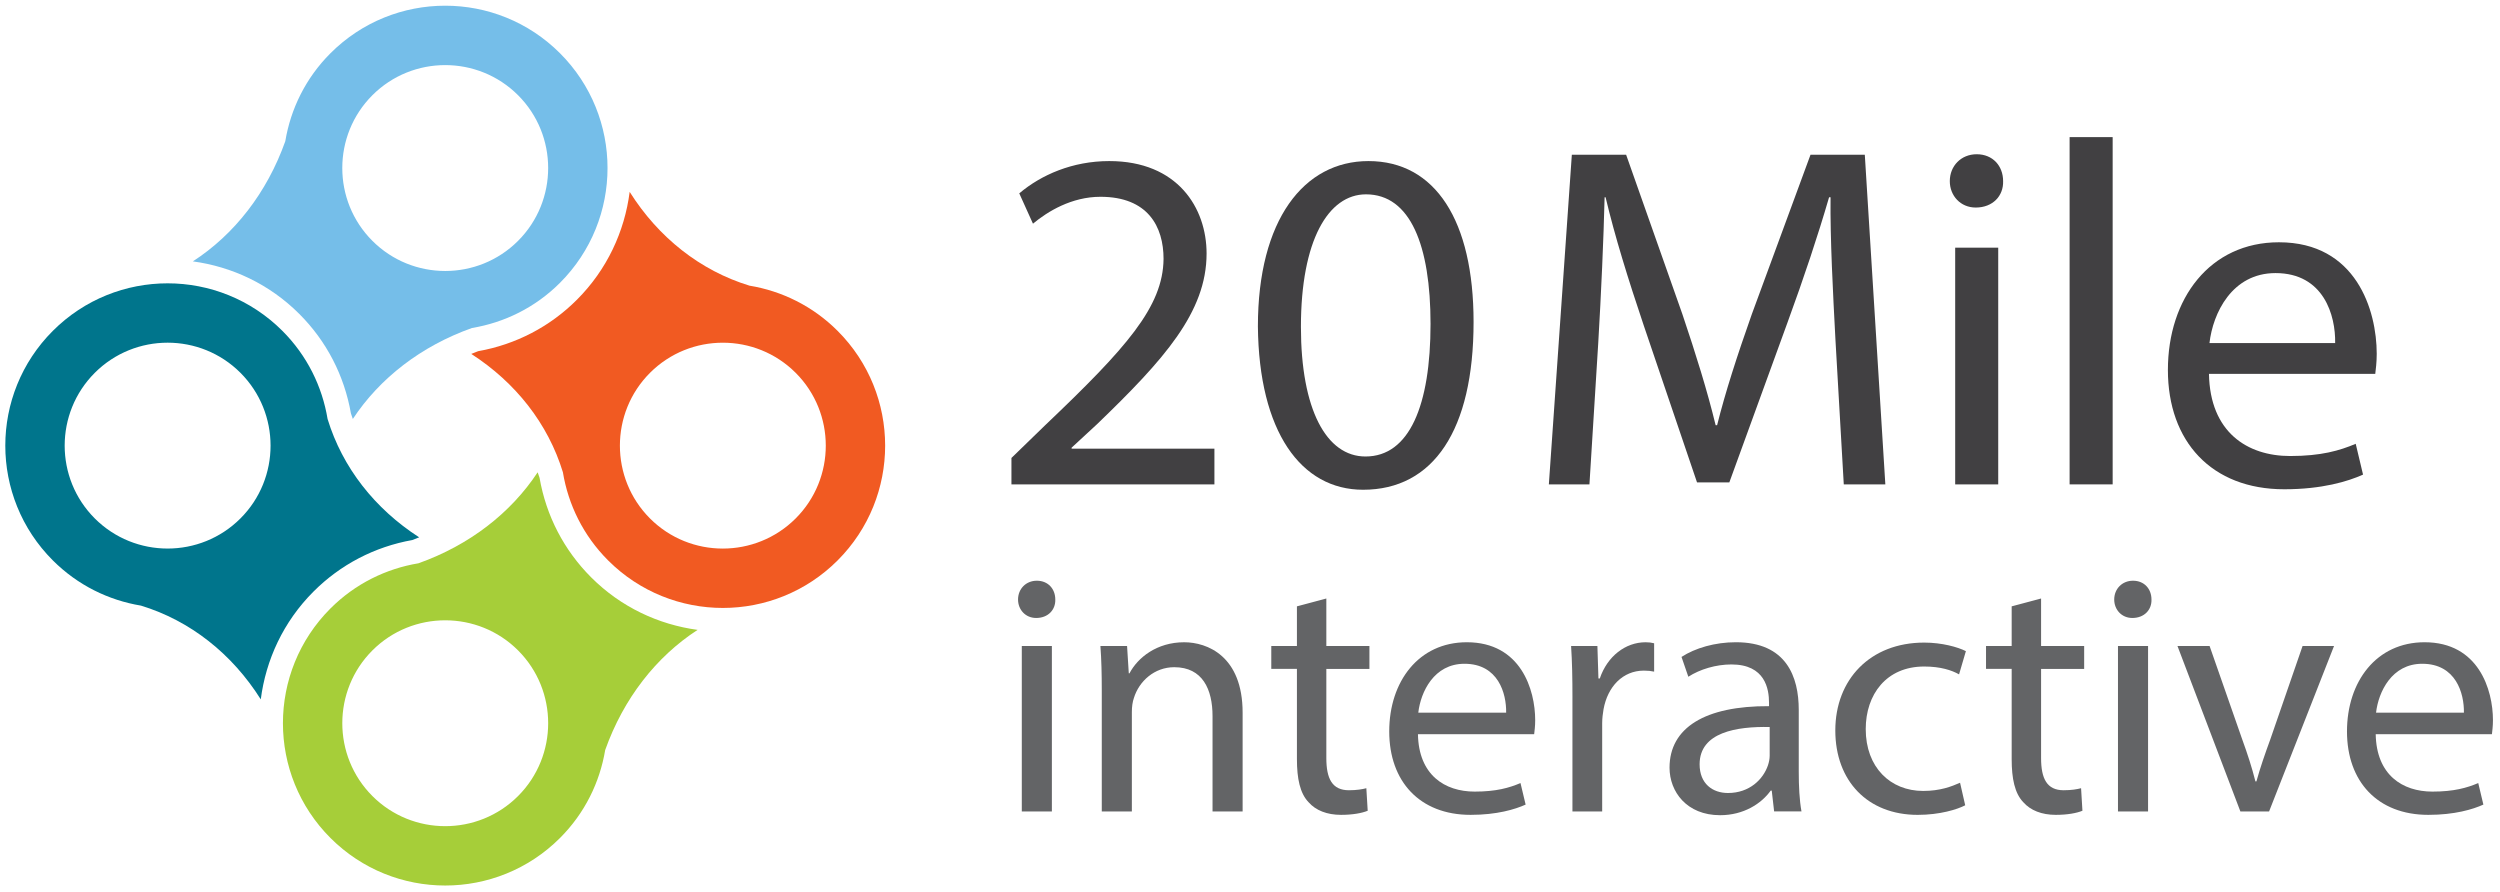
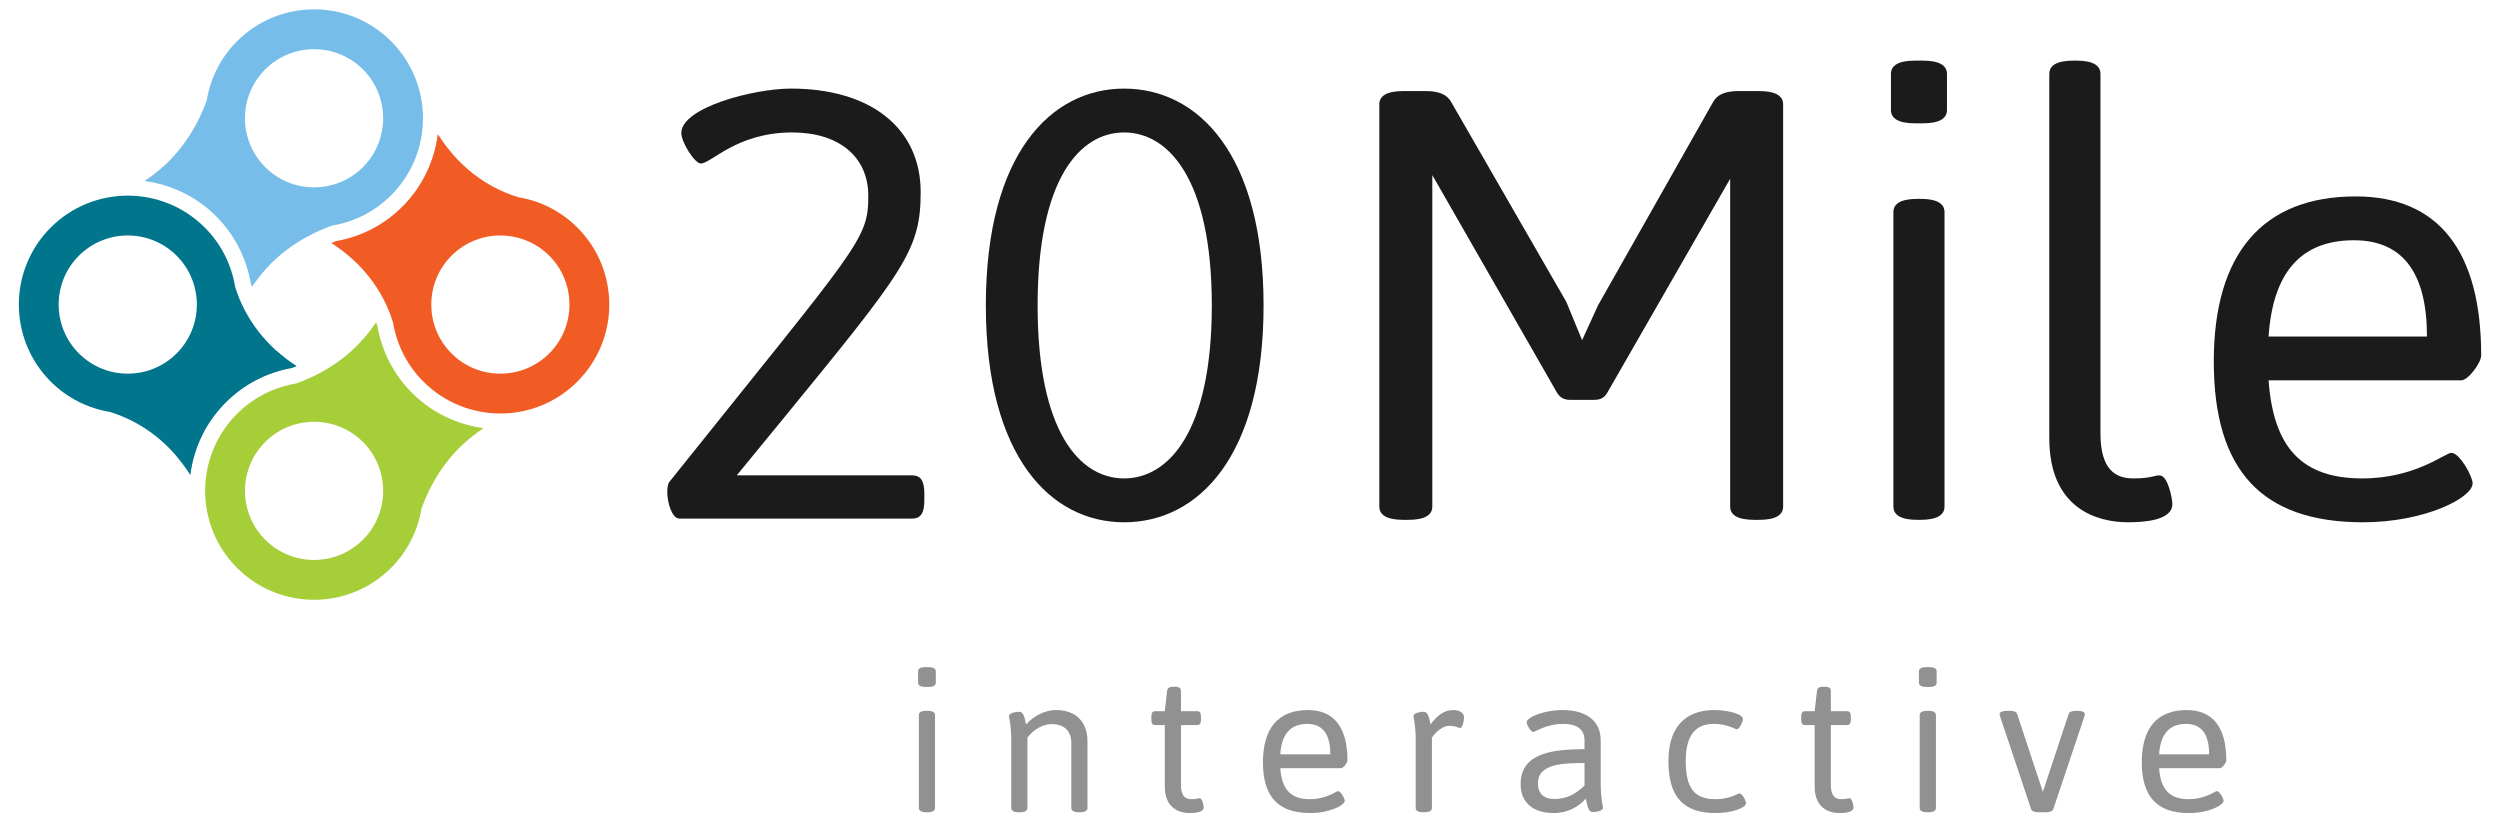
- <svg xmlns="http://www.w3.org/2000/svg" version="1.1" x="0px" y="0px" width="196.86px" height="70.18px" viewBox="0 0 196.86 70.18" enable-background="new 0 0 196.86 70.18" xml:space="preserve">
+ <svg xmlns="http://www.w3.org/2000/svg" version="1.1" id="Layer_1" x="0px" y="0px" width="152px" height="50px" viewBox="0 0 152 50" enable-background="new 0 0 152 50" xml:space="preserve">
+   <g>
+     <path fill="#1B1B1C" d="M40.719,29.273c11.518-14.406,12.073-14.665,12.073-17.368c0-2.37-1.777-3.852-4.629-3.852   c-3.37,0-4.925,1.889-5.555,1.889c-0.37,0-1.185-1.296-1.185-1.852c0-1.556,4.407-2.704,6.666-2.704   c4.852,0,7.888,2.407,7.888,6.296c0,3.555-1,4.777-8.48,13.924l-2.704,3.296h10.666c0.519,0,0.741,0.333,0.741,1.11v0.408   c0,0.777-0.222,1.111-0.741,1.111H41.312c-0.444,0-0.741-0.926-0.741-1.63C40.571,29.645,40.608,29.385,40.719,29.273z" />
+     <path fill="#1B1B1C" d="M59.939,18.571c0-9.221,3.962-13.184,8.406-13.184c4.481,0,8.48,3.963,8.48,13.184   c0,9.222-3.999,13.184-8.48,13.184C63.901,31.755,59.939,27.793,59.939,18.571z M73.678,18.571c0-7.74-2.667-10.518-5.333-10.518   c-2.666,0-5.258,2.777-5.258,10.518c0,7.739,2.592,10.517,5.258,10.517C71.012,29.088,73.678,26.311,73.678,18.571z" />
+     <path fill="#1B1B1C" d="M83.861,6.35c0-0.519,0.445-0.814,1.482-0.814h1.332c0.889,0,1.334,0.259,1.557,0.667l6.998,12.147   l0.963,2.333l0.963-2.111l7-12.369c0.223-0.407,0.666-0.667,1.555-0.667h1.223c1.037,0,1.48,0.296,1.48,0.814v24.442   c0,0.519-0.443,0.815-1.48,0.815h-0.26c-1.037,0-1.48-0.297-1.48-0.815V10.868L97.75,23.83c-0.186,0.333-0.408,0.481-0.814,0.481   h-1.482c-0.369,0-0.629-0.148-0.814-0.481l-7.555-13.184v20.146c0,0.519-0.445,0.815-1.48,0.815h-0.26   c-1.037,0-1.482-0.297-1.482-0.815V6.35z" />
+     <path fill="#1B1B1C" d="M114.969,6.684V4.499c0-0.519,0.445-0.814,1.482-0.814h0.443c1.037,0,1.482,0.296,1.482,0.814v2.185   c0,0.519-0.445,0.814-1.482,0.814h-0.443C115.414,7.498,114.969,7.202,114.969,6.684z M115.117,12.905   c0-0.519,0.445-0.815,1.482-0.815h0.148c1.037,0,1.48,0.296,1.48,0.815v17.887c0,0.519-0.443,0.815-1.48,0.815H116.6   c-1.037,0-1.482-0.297-1.482-0.815V12.905z" />
+     <path fill="#1B1B1C" d="M124.598,4.499c0-0.519,0.445-0.814,1.482-0.814h0.148c1.037,0,1.48,0.296,1.48,0.814v21.849   c0,2.223,0.926,2.74,2,2.74s1.26-0.185,1.592-0.185c0.52,0,0.779,1.444,0.779,1.741c0,1-1.705,1.11-2.705,1.11   c-1.852,0-4.777-0.815-4.777-5.11V4.499z" />
+     <path fill="#1B1B1C" d="M143.227,11.942c5.072,0,7.629,3.37,7.629,9.666c0,0.444-0.779,1.518-1.223,1.518H137.93   c0.297,4.11,2.037,5.962,5.703,5.962c3.223,0,5.037-1.555,5.406-1.555c0.52,0,1.297,1.444,1.297,1.852   c0,0.889-2.926,2.37-6.666,2.37c-6.146,0-9.072-3.147-9.072-9.777C134.598,15.423,137.561,11.942,143.227,11.942z M147.559,20.46   c0-3.889-1.48-5.852-4.443-5.852c-3.223,0-4.926,1.963-5.186,5.852H147.559z" />
+   </g>
+   <g>
+     <path fill="#919191" d="M55.82,41.51v-0.691c0-0.164,0.141-0.258,0.468-0.258h0.141c0.328,0,0.468,0.094,0.468,0.258v0.691   c0,0.164-0.14,0.257-0.468,0.257h-0.141C55.961,41.767,55.82,41.674,55.82,41.51z M55.867,43.476c0-0.164,0.141-0.258,0.468-0.258   h0.047c0.328,0,0.468,0.094,0.468,0.258v5.653c0,0.163-0.141,0.257-0.468,0.257h-0.047c-0.328,0-0.468-0.094-0.468-0.257V43.476z" />
+     <path fill="#919191" d="M61.483,45.021c0-0.96-0.14-1.417-0.14-1.475c0-0.223,0.479-0.27,0.632-0.27   c0.281,0,0.339,0.468,0.41,0.772c0.492-0.55,1.17-0.877,1.826-0.877c1.194,0,1.908,0.713,1.908,1.895v4.062   c0,0.163-0.141,0.257-0.468,0.257h-0.047c-0.328,0-0.468-0.094-0.468-0.257V45.16c0-0.713-0.433-1.135-1.194-1.135   c-0.527,0-1.088,0.316-1.475,0.819v4.284c0,0.163-0.141,0.257-0.468,0.257h-0.047c-0.328,0-0.468-0.094-0.468-0.257V45.021z" />
+     <path fill="#919191" d="M70.82,44.084h-0.585c-0.164,0-0.234-0.105-0.234-0.352v-0.141c0-0.245,0.07-0.351,0.234-0.351h0.585   l0.14-1.229c0.012-0.164,0.129-0.258,0.375-0.258h0.117c0.246,0,0.351,0.094,0.351,0.258v1.229h0.983   c0.164,0,0.234,0.105,0.234,0.351v0.141c0,0.246-0.07,0.352-0.234,0.352h-0.983v3.64c0,0.702,0.292,0.866,0.632,0.866   s0.398-0.059,0.503-0.059c0.164,0,0.246,0.457,0.246,0.551c0,0.315-0.538,0.351-0.854,0.351c-0.585,0-1.51-0.257-1.51-1.615V44.084   z" />
+     <path fill="#919191" d="M79.514,43.172c1.604,0,2.412,1.064,2.412,3.054c0,0.141-0.246,0.479-0.387,0.479H77.84   c0.094,1.3,0.645,1.885,1.803,1.885c1.018,0,1.592-0.492,1.709-0.492c0.164,0,0.41,0.457,0.41,0.586   c0,0.281-0.926,0.749-2.107,0.749c-1.943,0-2.868-0.995-2.868-3.09C76.787,44.271,77.723,43.172,79.514,43.172z M80.883,45.863   c0-1.229-0.467-1.85-1.404-1.85c-1.018,0-1.557,0.621-1.639,1.85H80.883z" />
+     <path fill="#919191" d="M86.076,45.021c0-0.96-0.139-1.417-0.139-1.475c0-0.223,0.479-0.27,0.631-0.27   c0.281,0,0.34,0.468,0.41,0.772c0.398-0.562,0.865-0.877,1.357-0.877c0.457,0,0.678,0.198,0.678,0.455   c0,0.223-0.092,0.633-0.232,0.633c-0.152,0-0.246-0.129-0.645-0.129c-0.609,0-1.076,0.714-1.076,0.714v4.284   c0,0.163-0.141,0.257-0.469,0.257h-0.047c-0.328,0-0.469-0.094-0.469-0.257V45.021z" />
+     <path fill="#919191" d="M96.338,45.547v-0.55c0-0.526-0.314-0.983-1.287-0.983c-1.064,0-1.709,0.492-1.826,0.492   c-0.162,0-0.408-0.457-0.408-0.586c0-0.305,1.029-0.748,2.199-0.748c1.451,0,2.307,0.678,2.307,1.837v2.622   c0,0.959,0.141,1.416,0.141,1.475c0,0.222-0.48,0.269-0.633,0.269c-0.281,0-0.34-0.491-0.41-0.819   c-0.443,0.492-1.088,0.878-1.965,0.878c-1.137,0-2.002-0.55-2.002-1.755C92.453,45.699,94.549,45.57,96.338,45.547z M94.502,48.578   c0.854,0,1.369-0.387,1.836-0.808V46.39c-1.217,0.012-2.832,0.012-2.832,1.229C93.506,48.238,93.846,48.578,94.502,48.578z" />
+     <path fill="#919191" d="M104.213,43.172c0.9,0,1.756,0.257,1.756,0.537c0,0.188-0.223,0.633-0.375,0.633   c-0.023,0-0.059-0.023-0.129-0.047c-0.211-0.094-0.645-0.281-1.275-0.281c-1.029,0-1.697,0.609-1.697,2.235   c0,1.639,0.492,2.341,1.814,2.341c0.654,0,1.111-0.199,1.322-0.305c0.07-0.023,0.117-0.047,0.129-0.047   c0.164,0,0.398,0.434,0.398,0.598c0,0.27-0.82,0.597-1.838,0.597c-1.896,0-2.879-0.901-2.879-3.16   C101.439,43.826,102.867,43.172,104.213,43.172z" />
+     <path fill="#919191" d="M110.332,44.084h-0.586c-0.164,0-0.234-0.105-0.234-0.352v-0.141c0-0.245,0.07-0.351,0.234-0.351h0.586   l0.139-1.229c0.012-0.164,0.129-0.258,0.375-0.258h0.117c0.246,0,0.352,0.094,0.352,0.258v1.229h0.982   c0.164,0,0.234,0.105,0.234,0.351v0.141c0,0.246-0.07,0.352-0.234,0.352h-0.982v3.64c0,0.702,0.293,0.866,0.631,0.866   c0.34,0,0.398-0.059,0.504-0.059c0.164,0,0.246,0.457,0.246,0.551c0,0.315-0.539,0.351-0.854,0.351c-0.586,0-1.51-0.257-1.51-1.615   V44.084z" />
+     <path fill="#919191" d="M116.672,41.51v-0.691c0-0.164,0.141-0.258,0.469-0.258h0.141c0.328,0,0.467,0.094,0.467,0.258v0.691   c0,0.164-0.139,0.257-0.467,0.257h-0.141C116.812,41.767,116.672,41.674,116.672,41.51z M116.719,43.476   c0-0.164,0.141-0.258,0.469-0.258h0.047c0.328,0,0.469,0.094,0.469,0.258v5.653c0,0.163-0.141,0.257-0.469,0.257h-0.047   c-0.328,0-0.469-0.094-0.469-0.257V43.476z" />
+     <path fill="#919191" d="M121.609,43.568c-0.012-0.034-0.035-0.104-0.035-0.151c0-0.117,0.152-0.199,0.504-0.199h0.094   c0.232,0,0.42,0.047,0.467,0.188l1.568,4.739l1.568-4.739c0.047-0.141,0.234-0.188,0.48-0.188c0.352,0,0.504,0.07,0.504,0.199   c0,0.047-0.012,0.094-0.035,0.163l-1.885,5.618c-0.047,0.141-0.234,0.188-0.469,0.188h-0.41c-0.232,0-0.42-0.047-0.467-0.188   L121.609,43.568z" />
+     <path fill="#919191" d="M132.947,43.172c1.604,0,2.412,1.064,2.412,3.054c0,0.141-0.246,0.479-0.387,0.479h-3.699   c0.094,1.3,0.645,1.885,1.803,1.885c1.018,0,1.592-0.492,1.709-0.492c0.164,0,0.41,0.457,0.41,0.586   c0,0.281-0.926,0.749-2.107,0.749c-1.943,0-2.867-0.995-2.867-3.09C130.221,44.271,131.156,43.172,132.947,43.172z M134.316,45.863   c0-1.229-0.467-1.85-1.404-1.85c-1.018,0-1.557,0.621-1.639,1.85H134.316z" />
+   </g>
  <g>
    <g>
      <g>
-         <path fill="#75BEE9" d="M44.097,4.193c-4.991-4.992-13.085-4.992-18.075,0c-1.957,1.957-3.135,4.391-3.557,6.928     c-1.443,4.057-4.01,7.344-7.279,9.461c3.068,0.416,6.03,1.785,8.383,4.139c2.139,2.137,3.54,4.844,4.064,7.834     c0.045,0.148,0.102,0.291,0.15,0.436c2.121-3.213,5.376-5.738,9.384-7.164c2.536-0.422,4.974-1.6,6.929-3.557     C49.087,17.277,49.087,9.186,44.097,4.193z M40.793,18.967c-3.161,3.162-8.307,3.162-11.468,0c-3.163-3.162-3.163-8.309,0-11.471     c3.161-3.16,8.307-3.16,11.47,0.002C43.955,10.658,43.955,15.805,40.793,18.967z" />
+         <path fill="#76BEE9" d="M23.778,2.507c-2.585-2.586-6.78-2.586-9.365,0c-1.015,1.015-1.625,2.275-1.844,3.591     C11.822,8.2,10.492,9.901,8.797,11c1.591,0.215,3.124,0.925,4.345,2.144c1.108,1.108,1.833,2.511,2.105,4.06     c0.023,0.076,0.051,0.15,0.078,0.225c1.098-1.664,2.786-2.973,4.863-3.712c1.313-0.219,2.576-0.829,3.59-1.842     C26.363,9.288,26.363,5.094,23.778,2.507z M22.066,10.162c-1.638,1.638-4.305,1.638-5.941,0c-1.64-1.639-1.64-4.304,0-5.943     c1.636-1.637,4.303-1.637,5.942,0.001C23.705,5.858,23.705,8.523,22.066,10.162z" />
      </g>
    </g>
    <g>
      <g>
-         <path fill="#00758C" d="M25.795,32.994c-0.421-2.541-1.598-4.98-3.559-6.941c-4.992-4.99-13.084-4.99-18.075,0     C-0.83,31.045-0.83,39.137,4.16,44.127c1.961,1.961,4.4,3.141,6.941,3.562c3.883,1.186,7.178,3.799,9.434,7.383     c0.398-3.107,1.773-6.113,4.153-8.492c2.126-2.127,4.812-3.525,7.779-4.055c0.184-0.068,0.362-0.139,0.54-0.213     C29.514,40.061,26.963,36.814,25.795,32.994z M18.933,40.824c-3.163,3.162-8.307,3.162-11.469,0     c-3.162-3.16-3.162-8.305,0-11.467c3.163-3.162,8.306-3.164,11.469-0.002C22.096,32.52,22.096,37.664,18.933,40.824z" />
+         <path fill="#01758C" d="M14.295,17.432c-0.219-1.319-0.828-2.581-1.845-3.598c-2.587-2.585-6.778-2.585-9.366,0     c-2.585,2.587-2.585,6.78-0.001,9.366c1.017,1.016,2.282,1.627,3.598,1.846c2.012,0.615,3.719,1.968,4.888,3.826     c0.207-1.61,0.919-3.168,2.153-4.4c1.1-1.103,2.493-1.827,4.03-2.102c0.094-0.035,0.187-0.072,0.28-0.109     C16.223,21.093,14.901,19.411,14.295,17.432z M10.739,21.488c-1.638,1.64-4.304,1.64-5.942,0c-1.64-1.637-1.64-4.303,0-5.941     c1.639-1.64,4.304-1.64,5.942-0.001C12.378,17.185,12.378,19.851,10.739,21.488z" />
      </g>
    </g>
-     <path fill="#A6CE39" d="M46.551,45.463c-2.139-2.139-3.543-4.844-4.064-7.838c-0.048-0.145-0.102-0.287-0.15-0.434   c-2.121,3.215-5.377,5.736-9.384,7.164c-2.538,0.422-4.973,1.6-6.931,3.557c-4.99,4.992-4.99,13.084,0,18.074   c4.99,4.992,13.084,4.992,18.075,0c1.956-1.955,3.134-4.391,3.558-6.926c1.443-4.057,4.01-7.342,7.277-9.461   C51.865,49.184,48.902,47.816,46.551,45.463z M40.795,62.684c-3.162,3.162-8.309,3.162-11.471,0   c-3.16-3.162-3.16-8.307,0.001-11.469c3.161-3.16,8.308-3.16,11.47,0C43.956,54.377,43.956,59.521,40.795,62.684z" />
-     <path fill="#F15A22" d="M65.957,26.055c-1.961-1.961-4.4-3.141-6.94-3.561c-3.882-1.186-7.177-3.801-9.434-7.385   c-0.399,3.107-1.772,6.111-4.155,8.494c-2.123,2.125-4.811,3.523-7.777,4.051c-0.182,0.068-0.36,0.143-0.541,0.215   c3.494,2.252,6.047,5.498,7.215,9.318c0.42,2.541,1.599,4.98,3.559,6.941c4.99,4.992,13.084,4.992,18.074,0   S70.947,31.045,65.957,26.055z M62.654,40.824c-3.164,3.162-8.307,3.166-11.47,0.002c-3.161-3.162-3.161-8.307,0-11.469   c3.163-3.162,8.306-3.162,11.47,0C65.816,32.52,65.816,37.664,62.654,40.824z" />
-     <g>
-       <g>
-         <path fill="#414042" d="M79.645,38.142v-2.08l2.658-2.58c6.393-6.085,9.282-9.32,9.32-13.095c0-2.542-1.232-4.891-4.968-4.891     c-2.272,0-4.16,1.155-5.315,2.118l-1.079-2.388c1.733-1.464,4.198-2.542,7.086-2.542c5.392,0,7.664,3.697,7.664,7.279     c0,4.621-3.351,8.356-8.627,13.44l-2.002,1.849v0.077h11.246v2.812H79.645z" />
-         <path fill="#414042" d="M116.035,25.355c0,8.511-3.157,13.21-8.703,13.21c-4.892,0-8.203-4.583-8.28-12.863     c0-8.396,3.62-13.018,8.704-13.018C113.031,12.685,116.035,17.383,116.035,25.355z M102.44,25.74     c0,6.509,2.003,10.206,5.084,10.206c3.466,0,5.122-4.044,5.122-10.438c0-6.162-1.579-10.205-5.084-10.205     C104.598,15.304,102.44,18.924,102.44,25.74z" />
-         <path fill="#414042" d="M144.53,26.741c-0.192-3.62-0.423-7.972-0.385-11.207h-0.116c-0.885,3.043-1.964,6.277-3.273,9.859     l-4.582,12.594h-2.543l-4.197-12.362c-1.232-3.659-2.272-7.01-3.004-10.091h-0.077c-0.077,3.235-0.271,7.587-0.501,11.478     l-0.693,11.13h-3.196l1.81-25.958h4.275l4.43,12.556c1.078,3.196,1.963,6.046,2.618,8.742h0.116     c0.654-2.619,1.578-5.469,2.734-8.742l4.621-12.556h4.275l1.617,25.958h-3.273L144.53,26.741z" />
-         <path fill="#414042" d="M157.733,14.264c0.038,1.155-0.81,2.079-2.157,2.079c-1.193,0-2.041-0.924-2.041-2.079     c0-1.194,0.886-2.118,2.118-2.118C156.924,12.146,157.733,13.069,157.733,14.264z M153.959,38.142V19.501h3.389v18.641H153.959z" />
-         <path fill="#414042" d="M162.969,10.797h3.39v27.345h-3.39V10.797z" />
-         <path fill="#414042" d="M173.943,29.438c0.077,4.583,3.005,6.471,6.394,6.471c2.427,0,3.89-0.424,5.161-0.963l0.577,2.426     c-1.193,0.539-3.235,1.155-6.2,1.155c-5.738,0-9.166-3.773-9.166-9.396s3.312-10.053,8.742-10.053     c6.085,0,7.702,5.354,7.702,8.781c0,0.693-0.076,1.232-0.115,1.579H173.943z M183.88,27.012c0.039-2.157-0.886-5.508-4.698-5.508     c-3.428,0-4.93,3.158-5.199,5.508H183.88z" />
-       </g>
-     </g>
-     <g>
-       <g>
-         <path fill="#636466" d="M83.098,47.208c0.027,0.808-0.565,1.454-1.507,1.454c-0.834,0-1.426-0.646-1.426-1.454     c0-0.834,0.619-1.48,1.48-1.48C82.533,45.728,83.098,46.374,83.098,47.208z M80.46,63.896V50.869h2.369v13.027H80.46z" />
-         <path fill="#636466" d="M86.758,54.395c0-1.346-0.027-2.449-0.107-3.525h2.099l0.135,2.153h0.054     c0.646-1.238,2.153-2.449,4.307-2.449c1.804,0,4.603,1.076,4.603,5.544v7.779h-2.369v-7.51c0-2.1-0.781-3.849-3.015-3.849     c-1.562,0-2.772,1.104-3.176,2.422c-0.108,0.296-0.162,0.7-0.162,1.104v7.833h-2.369V54.395z" />
-         <path fill="#636466" d="M104.441,47.128v3.741h3.393v1.803h-3.393v7.025c0,1.615,0.458,2.53,1.777,2.53     c0.619,0,1.076-0.081,1.373-0.161l0.107,1.776c-0.458,0.188-1.185,0.323-2.1,0.323c-1.104,0-1.992-0.351-2.557-0.996     c-0.674-0.7-0.916-1.857-0.916-3.392v-7.106h-2.019v-1.803h2.019v-3.122L104.441,47.128z" />
-         <path fill="#636466" d="M111.655,57.813c0.054,3.203,2.1,4.521,4.468,4.521c1.696,0,2.719-0.296,3.607-0.673l0.404,1.696     c-0.835,0.377-2.262,0.808-4.334,0.808c-4.011,0-6.406-2.638-6.406-6.568c0-3.93,2.314-7.024,6.109-7.024     c4.254,0,5.384,3.741,5.384,6.137c0,0.484-0.054,0.861-0.081,1.104H111.655z M118.6,56.117c0.027-1.507-0.619-3.849-3.283-3.849     c-2.396,0-3.445,2.207-3.635,3.849H118.6z" />
-         <path fill="#636466" d="M123.821,54.934c0-1.534-0.026-2.854-0.107-4.064h2.072l0.081,2.557h0.107     c0.592-1.749,2.019-2.853,3.607-2.853c0.269,0,0.457,0.026,0.672,0.08v2.234c-0.242-0.054-0.484-0.081-0.807-0.081     c-1.669,0-2.854,1.266-3.177,3.042c-0.054,0.323-0.107,0.699-0.107,1.104v6.944h-2.342V54.934z" />
-         <path fill="#636466" d="M139.702,63.896l-0.188-1.642h-0.081c-0.727,1.022-2.126,1.938-3.983,1.938     c-2.638,0-3.984-1.857-3.984-3.741c0-3.149,2.8-4.872,7.834-4.845v-0.27c0-1.076-0.297-3.015-2.961-3.015     c-1.212,0-2.477,0.377-3.393,0.969l-0.537-1.561c1.076-0.7,2.637-1.157,4.279-1.157c3.983,0,4.953,2.718,4.953,5.329v4.872     c0,1.13,0.053,2.233,0.215,3.122H139.702z M139.352,57.248c-2.584-0.054-5.518,0.403-5.518,2.934     c0,1.534,1.023,2.262,2.234,2.262c1.695,0,2.772-1.077,3.148-2.181c0.082-0.242,0.135-0.512,0.135-0.754V57.248z" />
-         <path fill="#636466" d="M154.748,63.412c-0.619,0.323-1.992,0.754-3.742,0.754c-3.93,0-6.486-2.665-6.486-6.648     c0-4.011,2.745-6.918,6.998-6.918c1.4,0,2.638,0.35,3.284,0.673l-0.538,1.83c-0.566-0.322-1.454-0.619-2.746-0.619     c-2.988,0-4.603,2.208-4.603,4.926c0,3.015,1.938,4.872,4.522,4.872c1.346,0,2.233-0.35,2.906-0.646L154.748,63.412z" />
-         <path fill="#636466" d="M160.723,47.128v3.741h3.392v1.803h-3.392v7.025c0,1.615,0.458,2.53,1.777,2.53     c0.618,0,1.076-0.081,1.372-0.161l0.107,1.776c-0.457,0.188-1.184,0.323-2.099,0.323c-1.104,0-1.992-0.351-2.558-0.996     c-0.673-0.7-0.915-1.857-0.915-3.392v-7.106h-2.02v-1.803h2.02v-3.122L160.723,47.128z" />
-         <path fill="#636466" d="M169.416,47.208c0.027,0.808-0.565,1.454-1.507,1.454c-0.835,0-1.427-0.646-1.427-1.454     c0-0.834,0.619-1.48,1.48-1.48C168.851,45.728,169.416,46.374,169.416,47.208z M166.778,63.896V50.869h2.369v13.027H166.778z" />
-         <path fill="#636466" d="M173.992,50.869l2.558,7.321c0.431,1.184,0.78,2.261,1.05,3.338h0.08     c0.296-1.077,0.673-2.154,1.104-3.338l2.53-7.321h2.477l-5.114,13.027h-2.261l-4.953-13.027H173.992z" />
-         <path fill="#636466" d="M187.073,57.813c0.054,3.203,2.1,4.521,4.468,4.521c1.695,0,2.719-0.296,3.606-0.673l0.404,1.696     c-0.835,0.377-2.261,0.808-4.334,0.808c-4.011,0-6.406-2.638-6.406-6.568c0-3.93,2.315-7.024,6.11-7.024     c4.253,0,5.384,3.741,5.384,6.137c0,0.484-0.055,0.861-0.081,1.104H187.073z M194.018,56.117     c0.026-1.507-0.619-3.849-3.284-3.849c-2.396,0-3.445,2.207-3.634,3.849H194.018z" />
-       </g>
-     </g>
+     <path opacity="0.5" fill="#76BEE9" d="M14.308,11.978c-1.197-1.195-2.737-1.831-4.303-1.921c-0.376,0.35-0.78,0.667-1.208,0.943   c1.591,0.215,3.124,0.925,4.345,2.144c1.108,1.108,1.833,2.511,2.105,4.06c0.023,0.076,0.051,0.15,0.078,0.225   c0.301-0.455,0.647-0.88,1.032-1.277c-0.072-0.19-0.146-0.38-0.206-0.578C15.933,14.258,15.323,12.994,14.308,11.978z" />
+     <path fill="#A5CE39" d="M25.049,23.892c-1.108-1.109-1.835-2.51-2.105-4.061c-0.026-0.075-0.053-0.149-0.079-0.224   c-1.099,1.665-2.787,2.972-4.863,3.711c-1.314,0.219-2.575,0.829-3.59,1.844c-2.586,2.586-2.586,6.78,0,9.364   c2.585,2.588,6.78,2.588,9.365,0c1.013-1.012,1.625-2.273,1.844-3.588c0.746-2.103,2.077-3.804,3.771-4.902   C27.803,25.818,26.268,25.111,25.049,23.892z M22.067,32.814c-1.638,1.641-4.306,1.641-5.942,0c-1.64-1.638-1.64-4.304,0-5.941   c1.636-1.638,4.304-1.638,5.942,0S23.705,31.177,22.067,32.814z" />
+     <path opacity="0.5" fill="#01758C" d="M13.723,24.471c1.1-1.103,2.493-1.827,4.03-2.102c0.094-0.035,0.187-0.072,0.28-0.109   c-0.428-0.275-0.827-0.581-1.195-0.911c-0.189,0.079-0.378,0.16-0.575,0.229c-1.315,0.218-2.577,0.828-3.591,1.842   c-1.205,1.208-1.841,2.764-1.922,4.343c0.293,0.348,0.572,0.713,0.82,1.108C11.776,27.261,12.488,25.703,13.723,24.471z" />
+     <path fill="#F15B24" d="M35.105,13.836c-1.016-1.017-2.279-1.628-3.596-1.845c-2.011-0.614-3.718-1.97-4.887-3.827   c-0.208,1.61-0.918,3.167-2.154,4.402c-1.1,1.1-2.493,1.825-4.03,2.098c-0.094,0.035-0.186,0.074-0.281,0.111   c1.811,1.167,3.135,2.851,3.739,4.829c0.216,1.316,0.828,2.581,1.844,3.596c2.586,2.587,6.779,2.587,9.365,0   C37.691,20.614,37.691,16.421,35.105,13.836z M33.395,21.488c-1.641,1.64-4.305,1.641-5.944,0.001   c-1.638-1.638-1.638-4.304,0-5.942c1.639-1.64,4.303-1.64,5.944,0C35.033,17.185,35.033,19.851,33.395,21.488z" />
+     <path opacity="0.5" fill="#F15B24" d="M25.576,13.673c1.204-1.204,1.839-2.755,1.925-4.332c-0.32-0.365-0.615-0.758-0.879-1.178   c-0.208,1.61-0.918,3.167-2.154,4.402c-1.1,1.1-2.493,1.825-4.03,2.098c-0.094,0.035-0.186,0.074-0.281,0.111   c0.452,0.292,0.874,0.614,1.261,0.967c0.187-0.079,0.375-0.158,0.569-0.227C23.3,15.296,24.563,14.687,25.576,13.673z" />
+     <path opacity="0.5" fill="#A5CE39" d="M25.049,23.892c-1.108-1.109-1.835-2.51-2.105-4.061c-0.026-0.075-0.053-0.149-0.079-0.224   c-0.301,0.455-0.648,0.881-1.035,1.279c0.073,0.19,0.147,0.38,0.207,0.576c0.217,1.317,0.828,2.582,1.843,3.597   c1.196,1.195,2.736,1.832,4.302,1.922c0.378-0.352,0.782-0.666,1.209-0.945C27.803,25.818,26.268,25.111,25.049,23.892z" />
  </g>
</svg>
